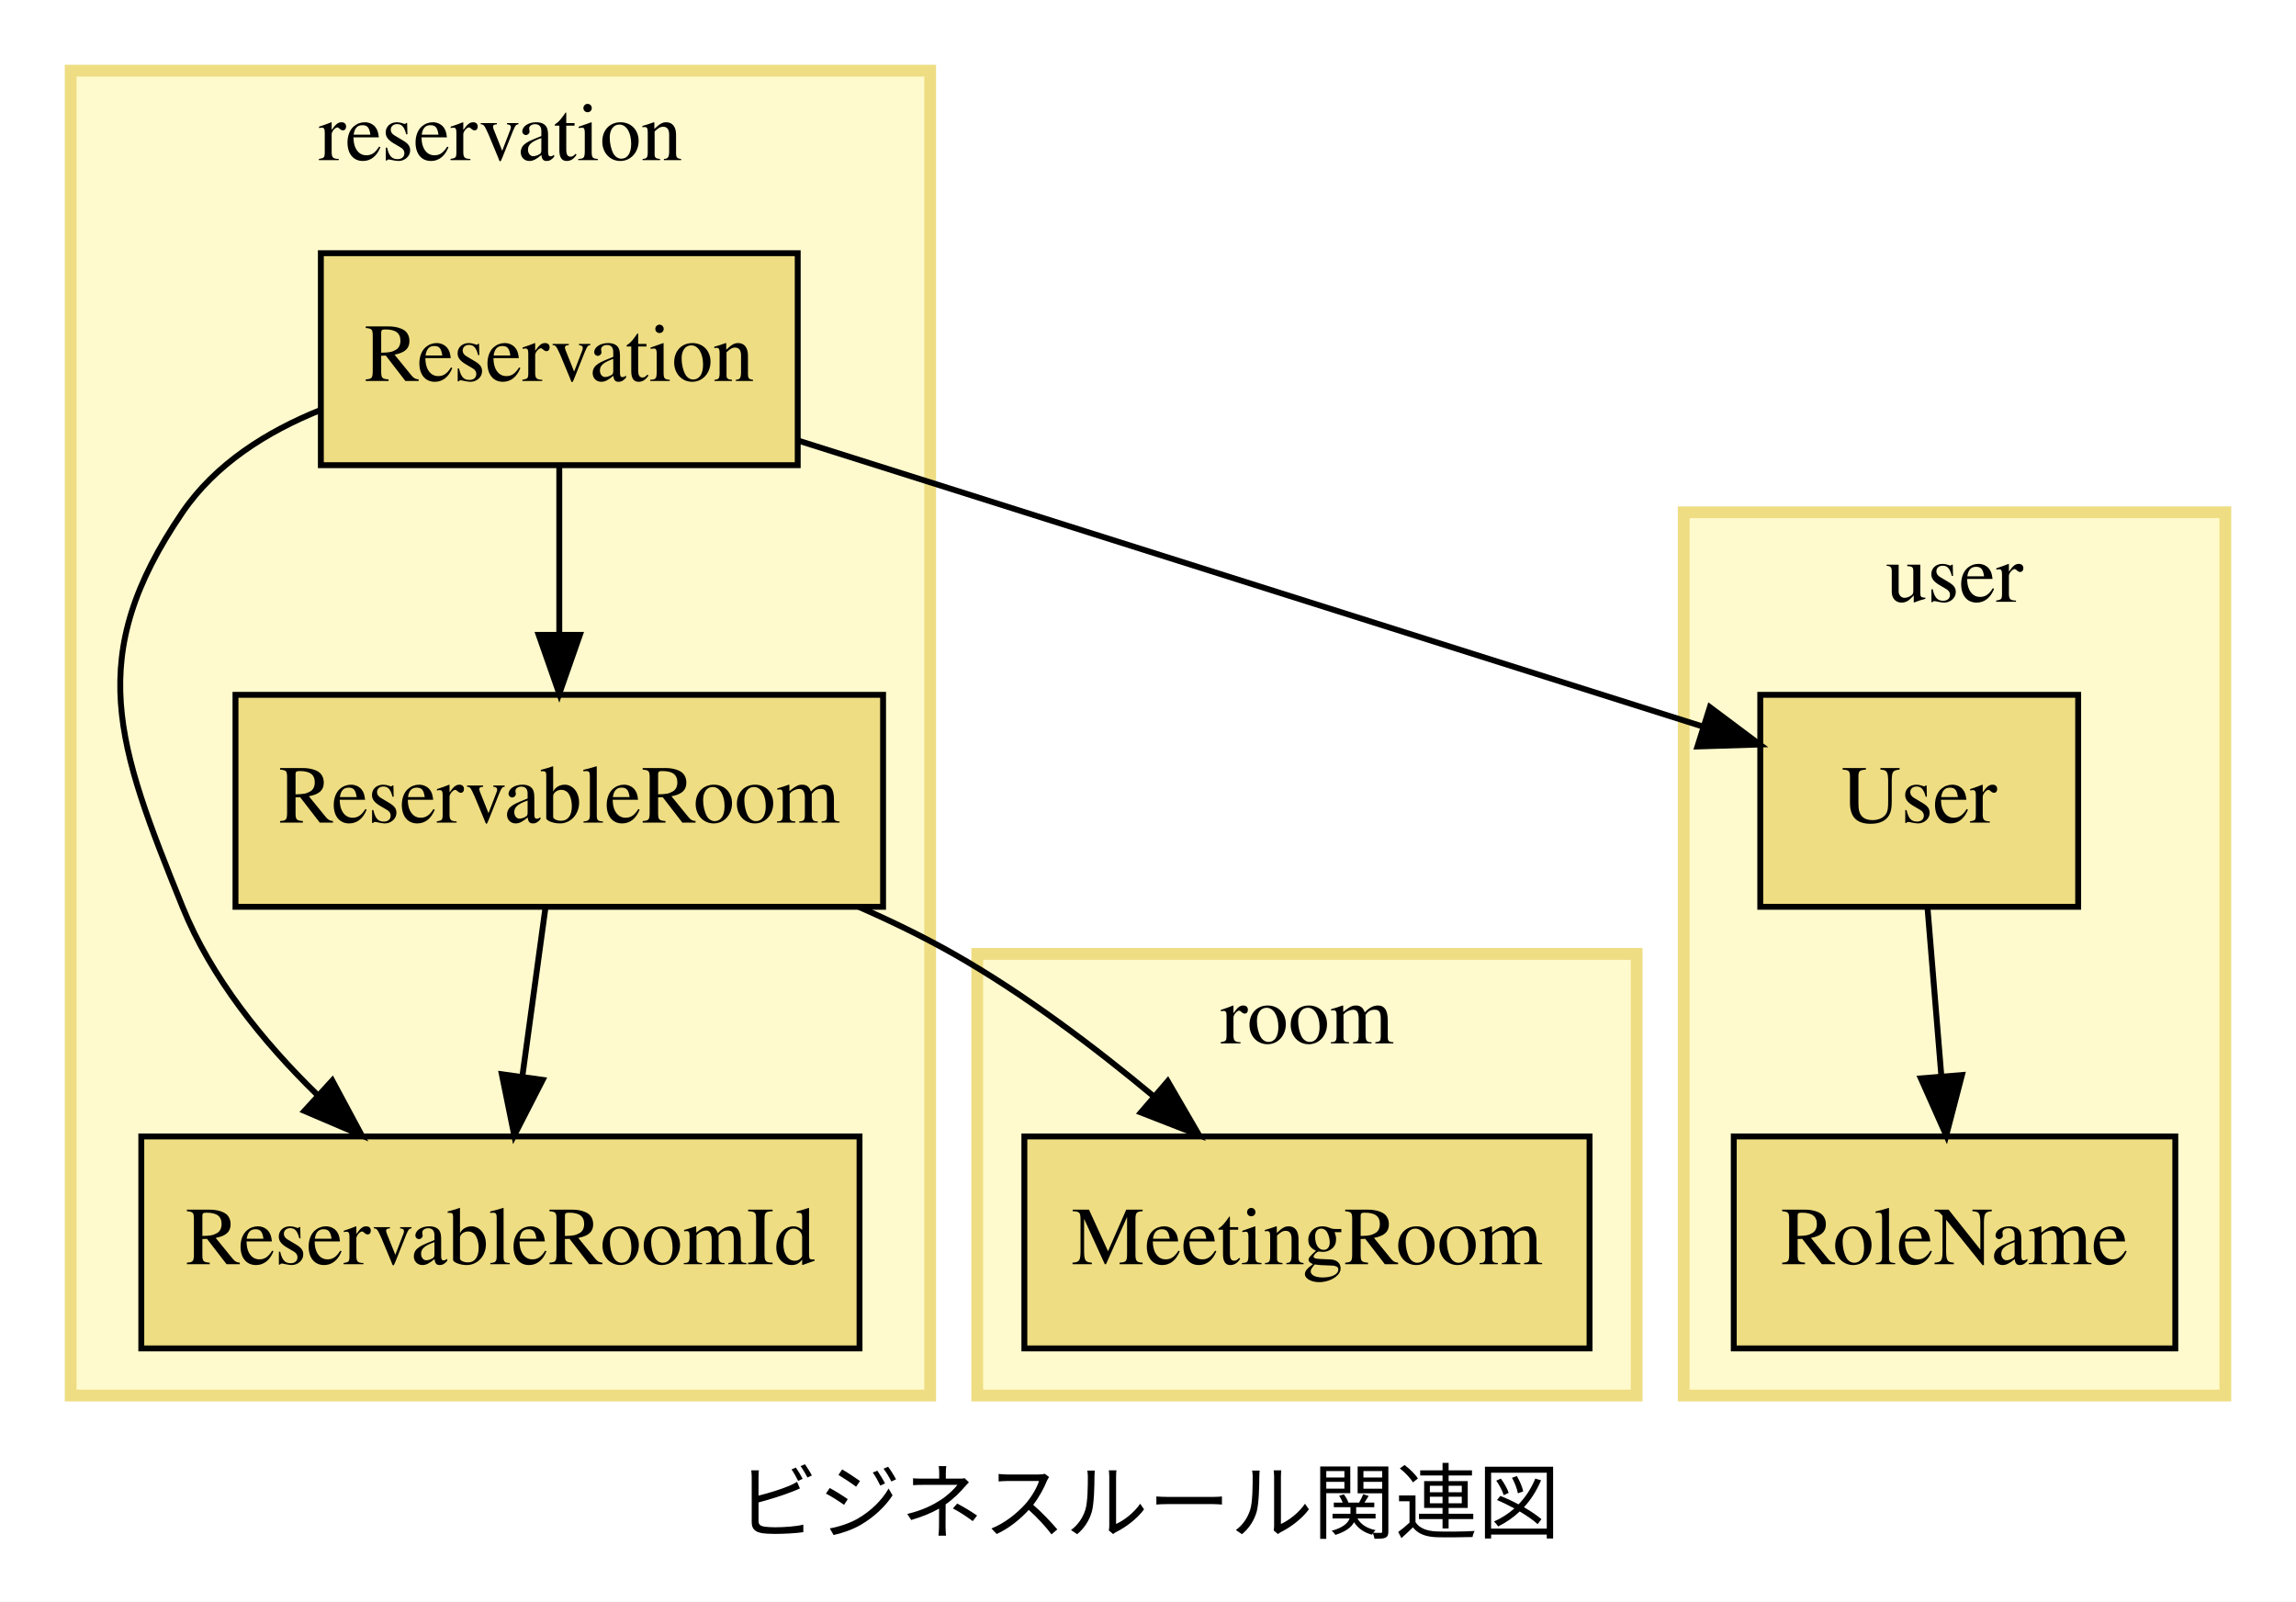
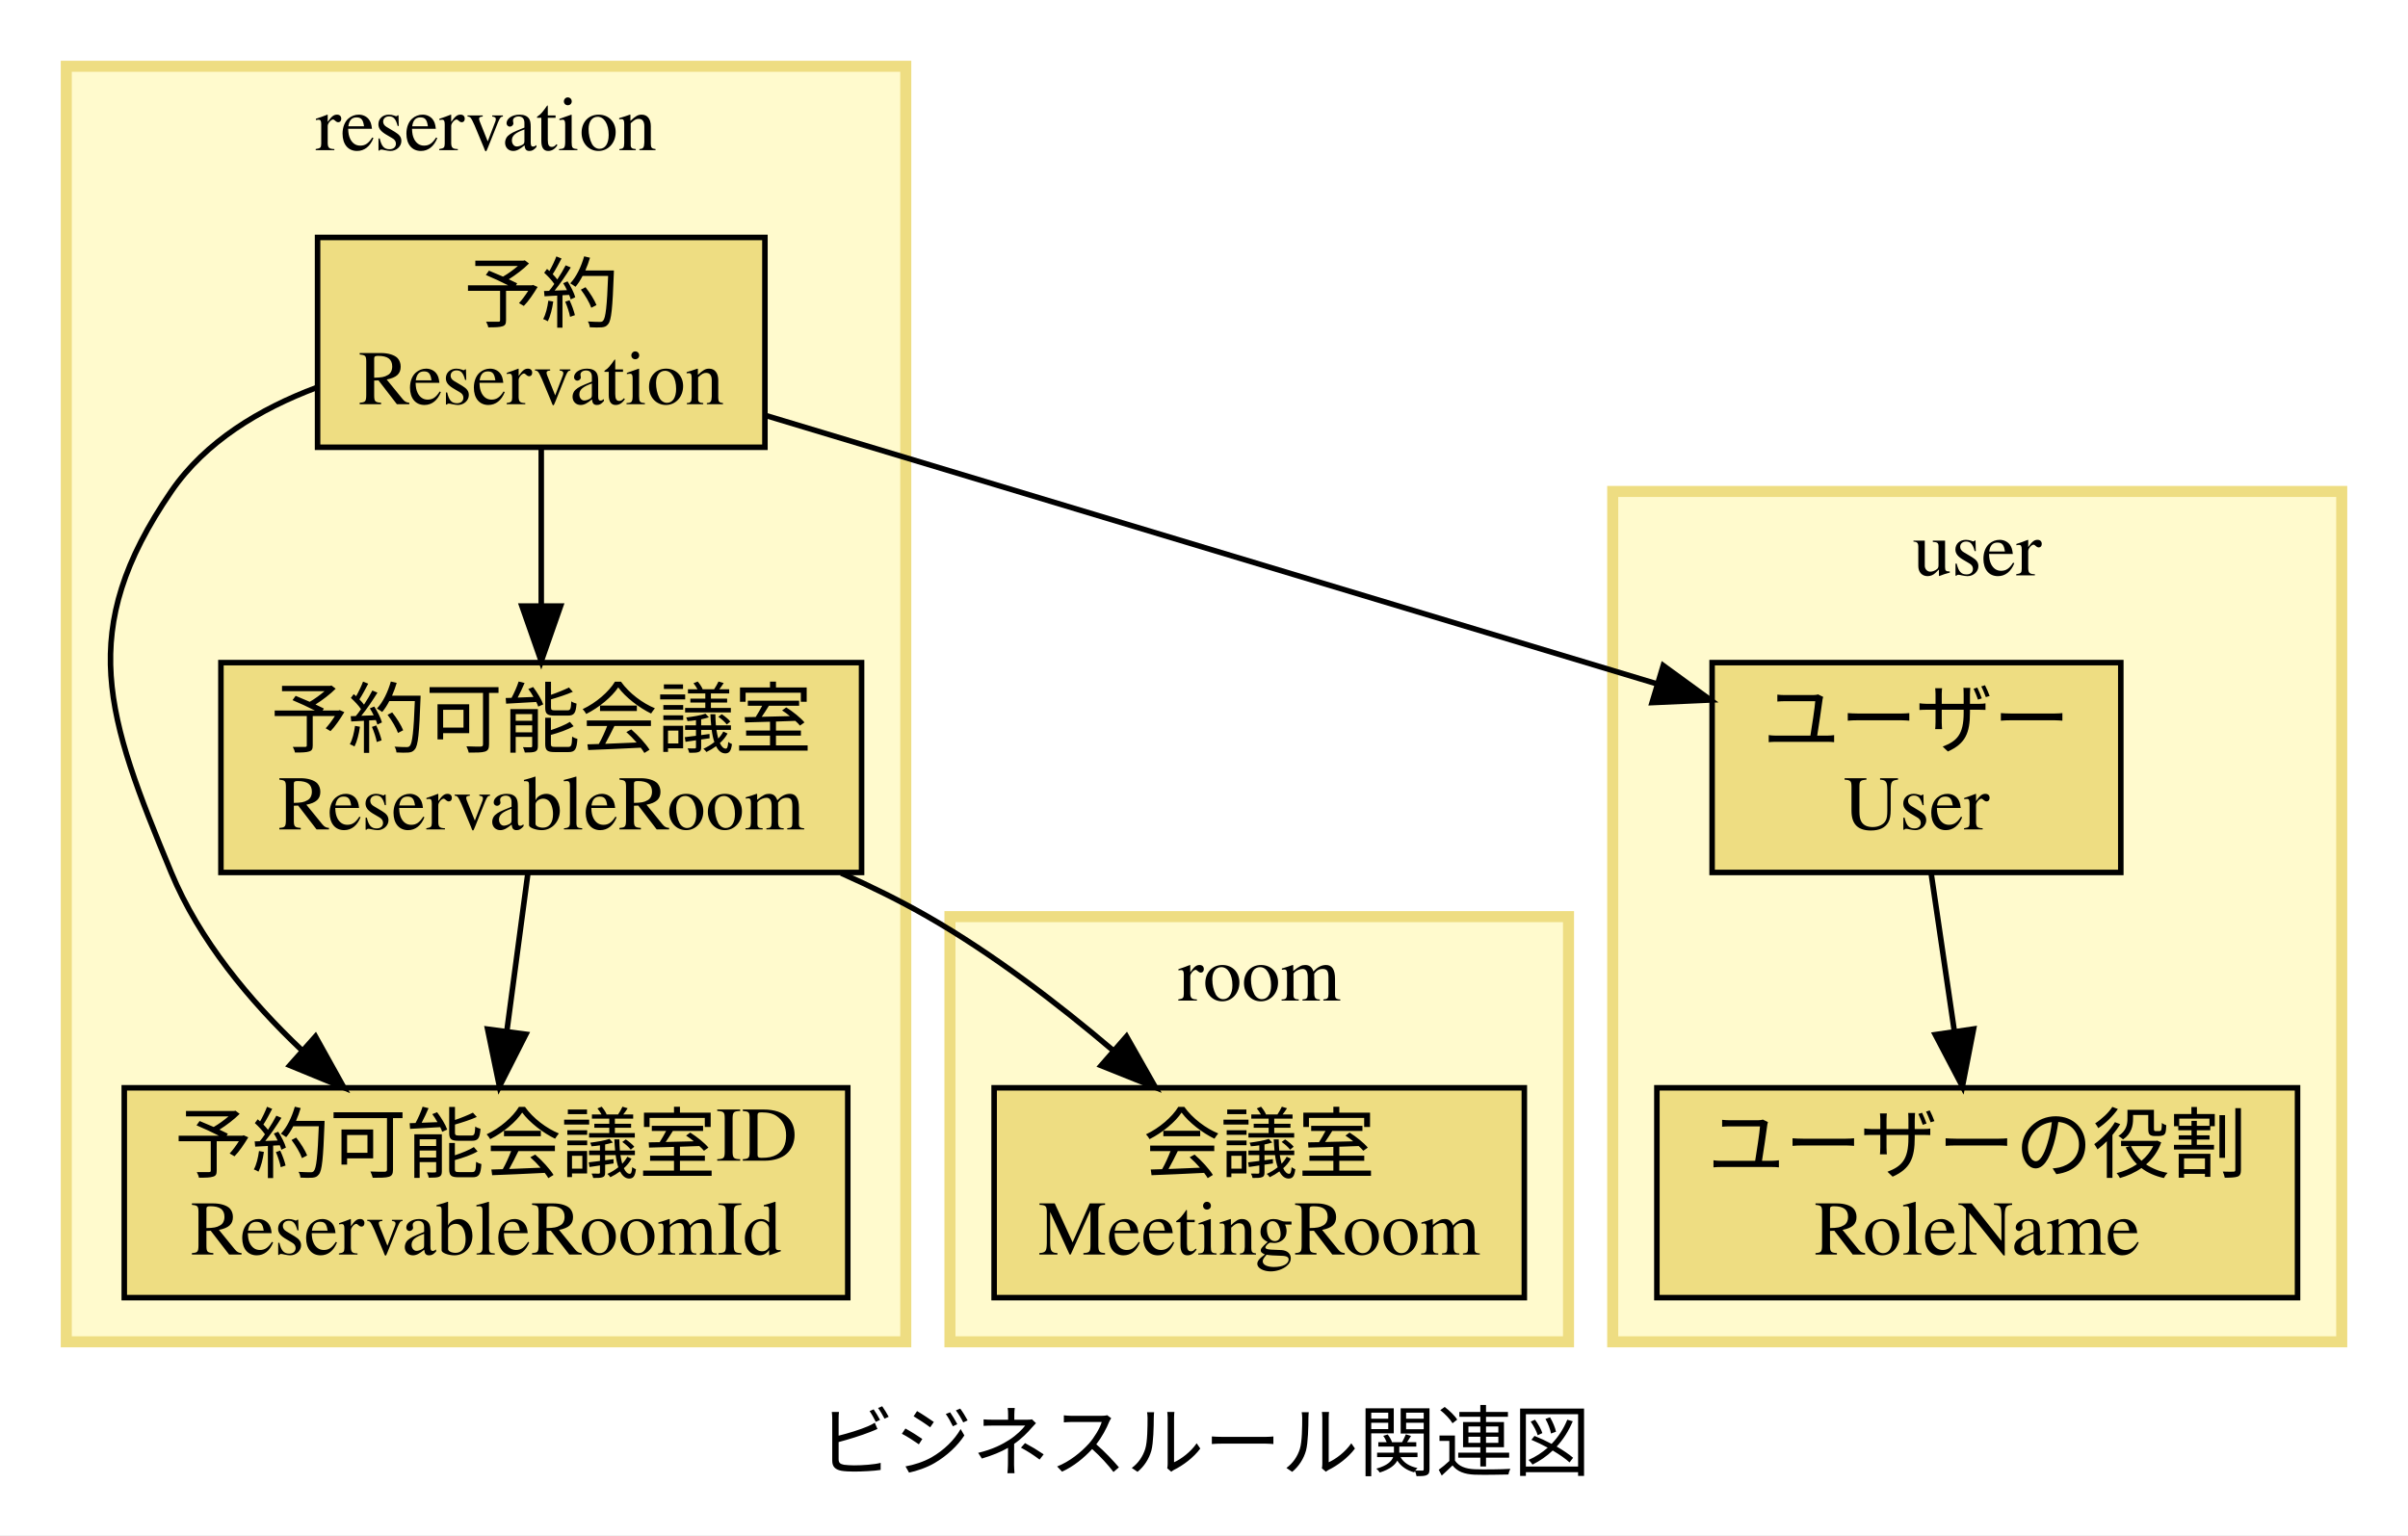
- <svg xmlns="http://www.w3.org/2000/svg" width="390px" height="272px" viewBox="0.00 0.00 390.00 272.00">
-   <g id="graph0" class="graph" transform="scale(1.0 1.0) rotate(0) translate(4 268)">
-     <polygon fill="white" stroke="transparent" points="-4,4 -4,-268 386,-268 386,4 -4,4" />
-     <text text-anchor="middle" x="191" y="-7.8" font-family="Times,serif" font-size="14.00">ビジネスルール関連図</text>
+ <svg xmlns="http://www.w3.org/2000/svg" width="436px" height="278px" viewBox="0.00 0.00 436.00 278.00">
+   <g id="graph0" class="graph" transform="scale(1.0 1.0) rotate(0) translate(4 274)">
+     <polygon fill="white" stroke="transparent" points="-4,4 -4,-274 432,-274 432,4 -4,4" />
+     <text text-anchor="middle" x="214" y="-7.8" font-family="Times,serif" font-size="14.00">ビジネスルール関連図</text>
    <g id="clust1" class="cluster">
-       <polygon fill="lemonchiffon" stroke="#eedd82" stroke-width="2" points="8,-31 8,-256 154,-256 154,-31 8,-31" />
-       <text text-anchor="middle" x="81" y="-240.8" font-family="Times,serif" font-size="14.00">reservation</text>
+       <polygon fill="lemonchiffon" stroke="#eedd82" stroke-width="2" points="8,-31 8,-262 160,-262 160,-31 8,-31" />
+       <text text-anchor="middle" x="84" y="-246.8" font-family="Times,serif" font-size="14.00">reservation</text>
    </g>
    <g id="clust2" class="cluster">
-       <polygon fill="lemonchiffon" stroke="#eedd82" stroke-width="2" points="162,-31 162,-106 274,-106 274,-31 162,-31" />
-       <text text-anchor="middle" x="218" y="-90.8" font-family="Times,serif" font-size="14.00">room</text>
+       <polygon fill="lemonchiffon" stroke="#eedd82" stroke-width="2" points="168,-31 168,-108 280,-108 280,-31 168,-31" />
+       <text text-anchor="middle" x="224" y="-92.8" font-family="Times,serif" font-size="14.00">room</text>
    </g>
    <g id="clust3" class="cluster">
-       <polygon fill="lemonchiffon" stroke="#eedd82" stroke-width="2" points="282,-31 282,-181 374,-181 374,-31 282,-31" />
-       <text text-anchor="middle" x="328" y="-165.8" font-family="Times,serif" font-size="14.00">user</text>
+       <polygon fill="lemonchiffon" stroke="#eedd82" stroke-width="2" points="288,-31 288,-185 420,-185 420,-31 288,-31" />
+       <text text-anchor="middle" x="354" y="-169.8" font-family="Times,serif" font-size="14.00">user</text>
    </g>
    <g id="node1" class="node">
-       <polygon fill="#eedd82" stroke="black" points="146,-150 36,-150 36,-114 146,-114 146,-150" />
-       <text text-anchor="middle" x="91" y="-128.3" font-family="Times,serif" font-size="14.00">ReservableRoom</text>
+       <polygon fill="#eedd82" stroke="black" points="152,-154 36,-154 36,-116 152,-116 152,-154" />
+       <text text-anchor="middle" x="94" y="-138.8" font-family="Times,serif" font-size="14.00">予約可能会議室</text>
+       <text text-anchor="middle" x="94" y="-123.8" font-family="Times,serif" font-size="14.00">ReservableRoom</text>
    </g>
    <g id="node2" class="node">
-       <polygon fill="#eedd82" stroke="black" points="142,-75 20,-75 20,-39 142,-39 142,-75" />
-       <text text-anchor="middle" x="81" y="-53.3" font-family="Times,serif" font-size="14.00">ReservableRoomId</text>
+       <polygon fill="#eedd82" stroke="black" points="149.5,-77 18.5,-77 18.5,-39 149.5,-39 149.5,-77" />
+       <text text-anchor="middle" x="84" y="-61.8" font-family="Times,serif" font-size="14.00">予約可能会議室ID</text>
+       <text text-anchor="middle" x="84" y="-46.8" font-family="Times,serif" font-size="14.00">ReservableRoomId</text>
    </g>
    <g id="edge1" class="edge">
-       <path fill="none" stroke="black" d="M88.63,-113.7C87.47,-105.25 86.05,-94.87 84.75,-85.37" />
-       <polygon fill="black" stroke="black" points="88.18,-84.61 83.35,-75.18 81.24,-85.56 88.18,-84.61" />
+       <path fill="none" stroke="black" d="M91.58,-115.84C90.43,-107.25 89.04,-96.79 87.76,-87.19" />
+       <polygon fill="black" stroke="black" points="91.22,-86.7 86.43,-77.25 84.29,-87.62 91.22,-86.7" />
    </g>
    <g id="node4" class="node">
-       <polygon fill="#eedd82" stroke="black" points="266,-75 170,-75 170,-39 266,-39 266,-75" />
-       <text text-anchor="middle" x="218" y="-53.3" font-family="Times,serif" font-size="14.00">MeetingRoom</text>
+       <polygon fill="#eedd82" stroke="black" points="272,-77 176,-77 176,-39 272,-39 272,-77" />
+       <text text-anchor="middle" x="224" y="-61.8" font-family="Times,serif" font-size="14.00">会議室</text>
+       <text text-anchor="middle" x="224" y="-46.8" font-family="Times,serif" font-size="14.00">MeetingRoom</text>
    </g>
    <g id="edge2" class="edge">
-       <path fill="none" stroke="black" d="M141.91,-113.97C147.45,-111.54 152.92,-108.88 158,-106 169.9,-99.25 181.9,-90.2 192.01,-81.78" />
-       <polygon fill="black" stroke="black" points="194.35,-84.38 199.67,-75.22 189.79,-79.07 194.35,-84.38" />
+       <path fill="none" stroke="black" d="M148.32,-115.87C153.73,-113.46 159.05,-110.84 164,-108 175.79,-101.25 187.61,-92.2 197.61,-83.71" />
+       <polygon fill="black" stroke="black" points="199.97,-86.3 205.2,-77.08 195.37,-81.02 199.97,-86.3" />
    </g>
    <g id="node3" class="node">
-       <polygon fill="#eedd82" stroke="black" points="131.5,-225 50.5,-225 50.5,-189 131.5,-189 131.5,-225" />
-       <text text-anchor="middle" x="91" y="-203.3" font-family="Times,serif" font-size="14.00">Reservation</text>
+       <polygon fill="#eedd82" stroke="black" points="134.5,-231 53.5,-231 53.5,-193 134.5,-193 134.5,-231" />
+       <text text-anchor="middle" x="94" y="-215.8" font-family="Times,serif" font-size="14.00">予約</text>
+       <text text-anchor="middle" x="94" y="-200.8" font-family="Times,serif" font-size="14.00">Reservation</text>
    </g>
    <g id="edge3" class="edge">
-       <path fill="none" stroke="black" d="M91,-188.7C91,-180.25 91,-169.87 91,-160.37" />
-       <polygon fill="black" stroke="black" points="94.5,-160.18 91,-150.18 87.5,-160.18 94.5,-160.18" />
+       <path fill="none" stroke="black" d="M94,-192.84C94,-184.34 94,-174.01 94,-164.5" />
+       <polygon fill="black" stroke="black" points="97.5,-164.25 94,-154.25 90.5,-164.25 97.5,-164.25" />
    </g>
    <g id="edge4" class="edge">
-       <path fill="none" stroke="black" d="M50.47,-198.38C41.27,-194.68 32.58,-189.18 27,-181 10.21,-156.41 15.86,-141.61 27,-114 31.86,-101.96 40.68,-91.07 49.8,-82.17" />
-       <polygon fill="black" stroke="black" points="52.44,-84.5 57.45,-75.17 47.71,-79.33 52.44,-84.5" />
+       <path fill="none" stroke="black" d="M53.32,-203.81C43.06,-199.96 33.2,-194.06 27,-185 9.68,-159.7 15.26,-144.33 27,-116 32.07,-103.76 41.19,-92.77 50.67,-83.79" />
+       <polygon fill="black" stroke="black" points="53.12,-86.29 58.27,-77.03 48.47,-81.06 53.12,-86.29" />
    </g>
    <g id="node6" class="node">
-       <polygon fill="#eedd82" stroke="black" points="349,-150 295,-150 295,-114 349,-114 349,-150" />
-       <text text-anchor="middle" x="322" y="-128.3" font-family="Times,serif" font-size="14.00">User</text>
+       <polygon fill="#eedd82" stroke="black" points="380,-154 306,-154 306,-116 380,-116 380,-154" />
+       <text text-anchor="middle" x="343" y="-138.8" font-family="Times,serif" font-size="14.00">ユーザー</text>
+       <text text-anchor="middle" x="343" y="-123.8" font-family="Times,serif" font-size="14.00">User</text>
    </g>
    <g id="edge5" class="edge">
-       <path fill="none" stroke="black" d="M131.5,-193.2C174.99,-179.46 243.46,-157.82 285.38,-144.57" />
-       <polygon fill="black" stroke="black" points="286.44,-147.91 294.92,-141.56 284.33,-141.23 286.44,-147.91" />
+       <path fill="none" stroke="black" d="M134.56,-198.78C178.73,-185.48 249.27,-164.23 295.86,-150.2" />
+       <polygon fill="black" stroke="black" points="297.15,-153.47 305.71,-147.23 295.13,-146.76 297.15,-153.47" />
    </g>
    <g id="node5" class="node">
-       <polygon fill="#eedd82" stroke="black" points="365.5,-75 290.5,-75 290.5,-39 365.5,-39 365.5,-75" />
-       <text text-anchor="middle" x="328" y="-53.3" font-family="Times,serif" font-size="14.00">RoleName</text>
+       <polygon fill="#eedd82" stroke="black" points="412,-77 296,-77 296,-39 412,-39 412,-77" />
+       <text text-anchor="middle" x="354" y="-61.8" font-family="Times,serif" font-size="14.00">ユーザーの役割</text>
+       <text text-anchor="middle" x="354" y="-46.8" font-family="Times,serif" font-size="14.00">RoleName</text>
    </g>
    <g id="edge6" class="edge">
-       <path fill="none" stroke="black" d="M323.42,-113.7C324.12,-105.25 324.97,-94.87 325.75,-85.37" />
-       <polygon fill="black" stroke="black" points="329.26,-85.43 326.59,-75.18 322.28,-84.86 329.26,-85.43" />
+       <path fill="none" stroke="black" d="M345.66,-115.84C346.92,-107.25 348.46,-96.79 349.87,-87.19" />
+       <polygon fill="black" stroke="black" points="353.34,-87.65 351.32,-77.25 346.41,-86.63 353.34,-87.65" />
    </g>
  </g>
</svg>
